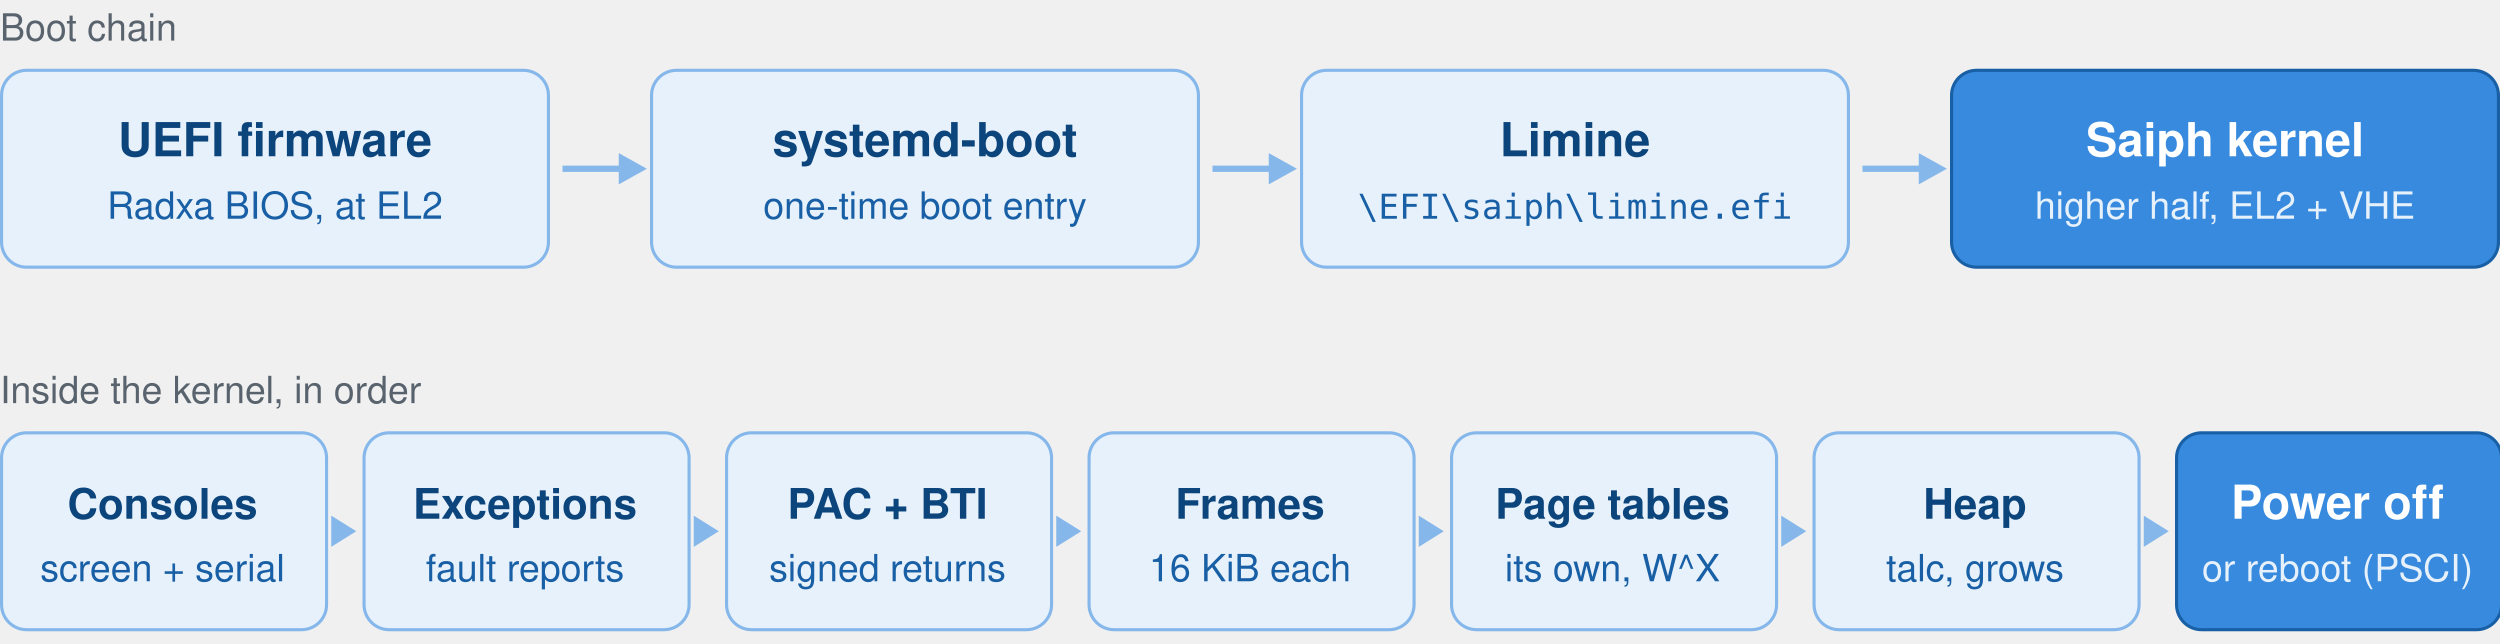
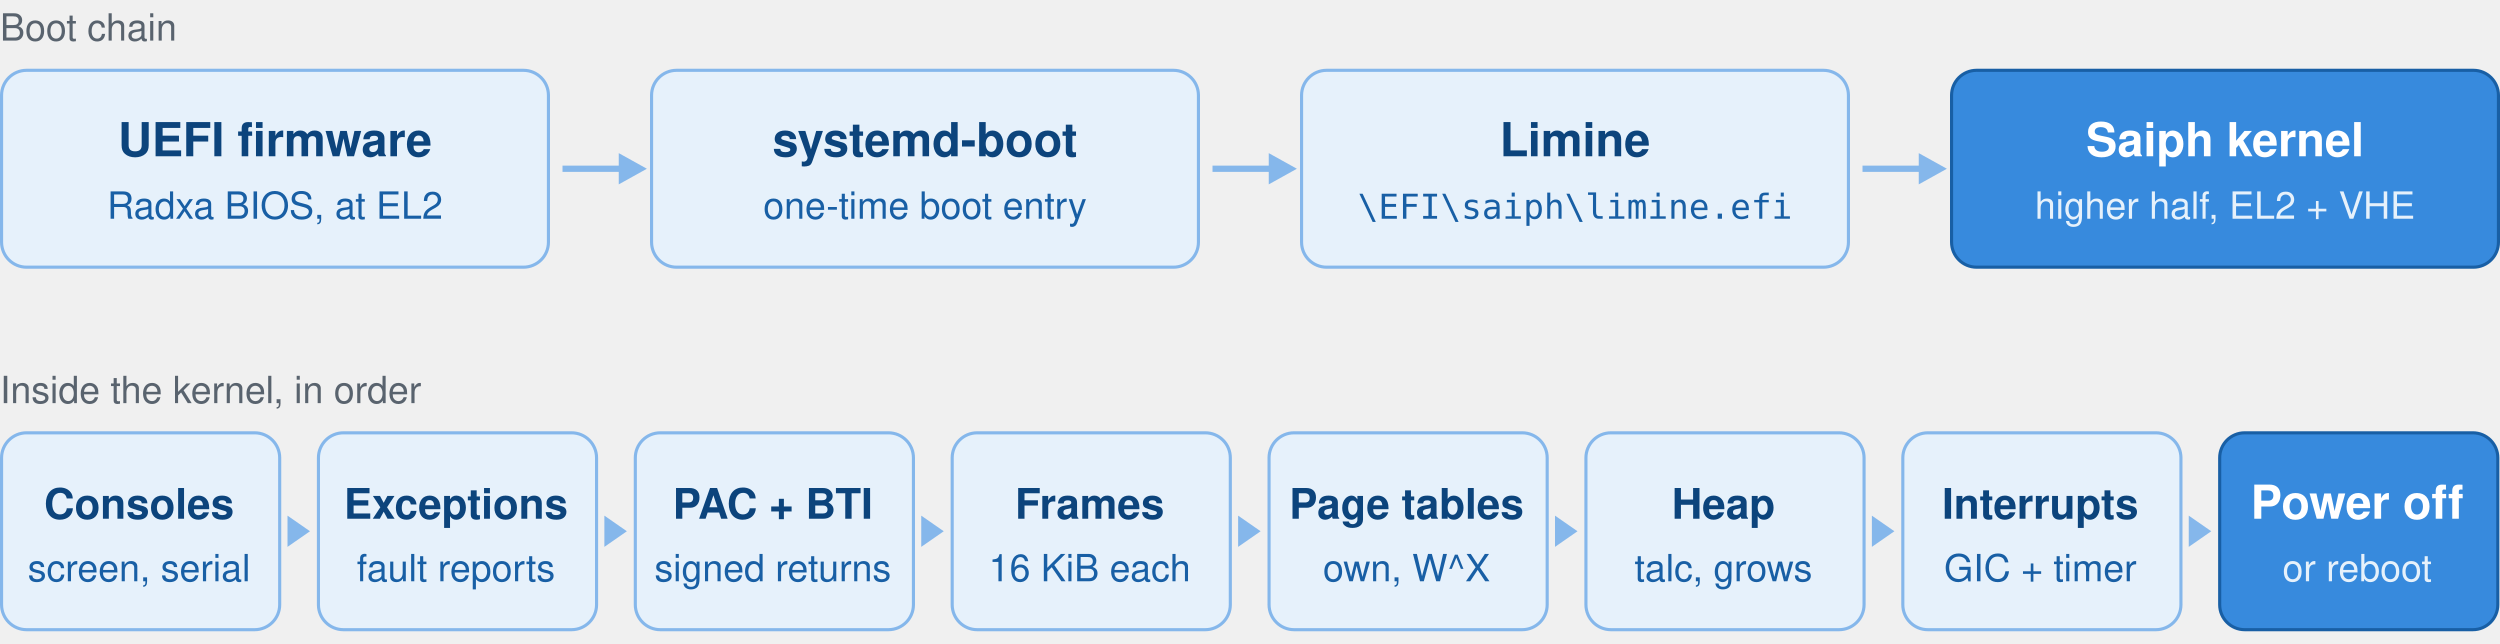
<svg xmlns="http://www.w3.org/2000/svg" viewBox="0 0 800 206" width="800" height="206" role="img" aria-labelledby="title desc">
  <style>
    text { font-family: ui-sans-serif, -apple-system, "Segoe UI", Helvetica, Arial, sans-serif; text-anchor: middle; }
    .label { font-size: 12px; fill: #59636e; text-anchor: start; }
    .box { fill: #E6F1FB; stroke: #85B7EB; }
    .main { fill: #378ADD; stroke: #185FA5; }
    .bt { font-size: 15px; font-weight: 600; fill: #0C447C; }
    .bt2 { font-size: 13.5px; font-weight: 600; fill: #0C447C; }
    .bs { font-size: 12px; fill: #185FA5; }
    .mt { font-size: 15px; font-weight: 600; fill: #ffffff; }
    .ms { font-size: 12px; fill: #E6F1FB; }
    .mono { font-family: ui-monospace, SFMono-Regular, Menlo, Consolas, monospace; font-size: 11px; }
    .arrow { stroke: #85B7EB; stroke-width: 2; }
    .head { fill: #85B7EB; }
    @media (prefers-color-scheme: dark) {
      .label { fill: #9198a1; }
      .box { fill: #0C447C; stroke: #185FA5; }
      .bt, .bt2 { fill: #E6F1FB; }
      .bs { fill: #B5D4F4; }
      .arrow { stroke: #378ADD; }
      .head { fill: #378ADD; }
    }
  </style>
  <text class="label" x="0" y="13">Boot chain</text>
  <rect class="box" x="0.5" y="22.5" width="175" height="63" rx="8" />
  <text class="bt" x="88" y="50">UEFI firmware</text>
  <text class="bs" x="88" y="70">Radxa BIOS, at EL2</text>
  <line class="arrow" x1="180" y1="54" x2="199" y2="54" />
  <polygon class="head" points="207,54 198,49 198,59" />
  <rect class="box" x="208.5" y="22.5" width="175" height="63" rx="8" />
  <text class="bt" x="296" y="50">systemd-boot</text>
  <text class="bs" x="296" y="70">one-time boot entry</text>
  <line class="arrow" x1="388" y1="54" x2="407" y2="54" />
  <polygon class="head" points="415,54 406,49 406,59" />
  <rect class="box" x="416.5" y="22.5" width="175" height="63" rx="8" />
  <text class="bt" x="504" y="50">Limine</text>
  <text class="bs mono" x="504" y="70">\EFI\saiph\limine.efi</text>
  <line class="arrow" x1="596" y1="54" x2="615" y2="54" />
  <polygon class="head" points="623,54 614,49 614,59" />
  <rect class="main" x="624.5" y="22.5" width="175" height="63" rx="8" />
  <text class="mt" x="712" y="50">Saiph kernel</text>
  <text class="ms" x="712" y="70">higher half, EL2 + VHE</text>
  <text class="label" x="0" y="129">Inside the kernel, in order</text>
-   <rect class="box" x="0.5" y="138.5" width="104" height="63" rx="8" />
-   <text class="bt2" x="52" y="166">Consoles</text>
-   <text class="bs" x="52" y="186">screen + serial</text>
-   <polygon class="head" points="114,170 106,165 106,175" />
-   <rect class="box" x="116.5" y="138.5" width="104" height="63" rx="8" />
-   <text class="bt2" x="168" y="166">Exceptions</text>
-   <text class="bs" x="168" y="186">fault reports</text>
-   <polygon class="head" points="230,170 222,165 222,175" />
-   <rect class="box" x="232.5" y="138.5" width="104" height="63" rx="8" />
-   <text class="bt2" x="284" y="166">PAC + BTI</text>
-   <text class="bs" x="284" y="186">signed returns</text>
-   <polygon class="head" points="346,170 338,165 338,175" />
-   <rect class="box" x="348.5" y="138.5" width="104" height="63" rx="8" />
-   <text class="bt2" x="400" y="166">Frames</text>
-   <text class="bs" x="400" y="186">16 KiB each</text>
-   <polygon class="head" points="462,170 454,165 454,175" />
-   <rect class="box" x="464.5" y="138.5" width="104" height="63" rx="8" />
-   <text class="bt2" x="516" y="166">Page tables</text>
-   <text class="bs" x="516" y="186">its own, W^X</text>
-   <polygon class="head" points="578,170 570,165 570,175" />
-   <rect class="box" x="580.5" y="138.5" width="104" height="63" rx="8" />
-   <text class="bt2" x="632" y="166">Heap</text>
-   <text class="bs" x="632" y="186">talc, grows</text>
-   <polygon class="head" points="694,170 686,165 686,175" />
-   <rect class="main" x="696.5" y="138.5" width="104" height="63" rx="8" />
-   <text class="mt" x="748" y="166">Power off</text>
-   <text class="ms" x="748" y="186">or reboot (PSCI)</text>
+   <rect class="box" x="0.5" y="138.5" width="89" height="63" rx="8" />
+   <text class="bt2" x="44.5" y="166">Consoles</text>
+   <text class="bs" x="44.5" y="186">screen, serial</text>
+   <polygon class="head" points="99.2,170 92,165 92,175" />
+   <rect class="box" x="101.9" y="138.5" width="89" height="63" rx="8" />
+   <text class="bt2" x="145.9" y="166">Exceptions</text>
+   <text class="bs" x="145.9" y="186">fault reports</text>
+   <polygon class="head" points="200.6,170 193.4,165 193.4,175" />
+   <rect class="box" x="203.3" y="138.5" width="89" height="63" rx="8" />
+   <text class="bt2" x="247.3" y="166">PAC + BTI</text>
+   <text class="bs" x="247.3" y="186">signed returns</text>
+   <polygon class="head" points="302,170 294.8,165 294.8,175" />
+   <rect class="box" x="304.7" y="138.5" width="89" height="63" rx="8" />
+   <text class="bt2" x="348.7" y="166">Frames</text>
+   <text class="bs" x="348.7" y="186">16 KiB each</text>
+   <polygon class="head" points="403.4,170 396.2,165 396.2,175" />
+   <rect class="box" x="406.1" y="138.5" width="89" height="63" rx="8" />
+   <text class="bt2" x="450.1" y="166">Page tables</text>
+   <text class="bs" x="450.1" y="186">own, W^X</text>
+   <polygon class="head" points="504.8,170 497.6,165 497.6,175" />
+   <rect class="box" x="507.5" y="138.5" width="89" height="63" rx="8" />
+   <text class="bt2" x="551.5" y="166">Heap</text>
+   <text class="bs" x="551.5" y="186">talc, grows</text>
+   <polygon class="head" points="606.2,170 599,165 599,175" />
+   <rect class="box" x="608.9" y="138.5" width="89" height="63" rx="8" />
+   <text class="bt2" x="652.9" y="166">Interrupts</text>
+   <text class="bs" x="652.9" y="186">GIC + timer</text>
+   <polygon class="head" points="707.6,170 700.4,165 700.4,175" />
+   <rect class="main" x="710.3" y="138.5" width="89" height="63" rx="8" />
+   <text class="mt" x="754.3" y="166">Power off</text>
+   <text class="ms" x="754.3" y="186">or reboot</text>
</svg>
